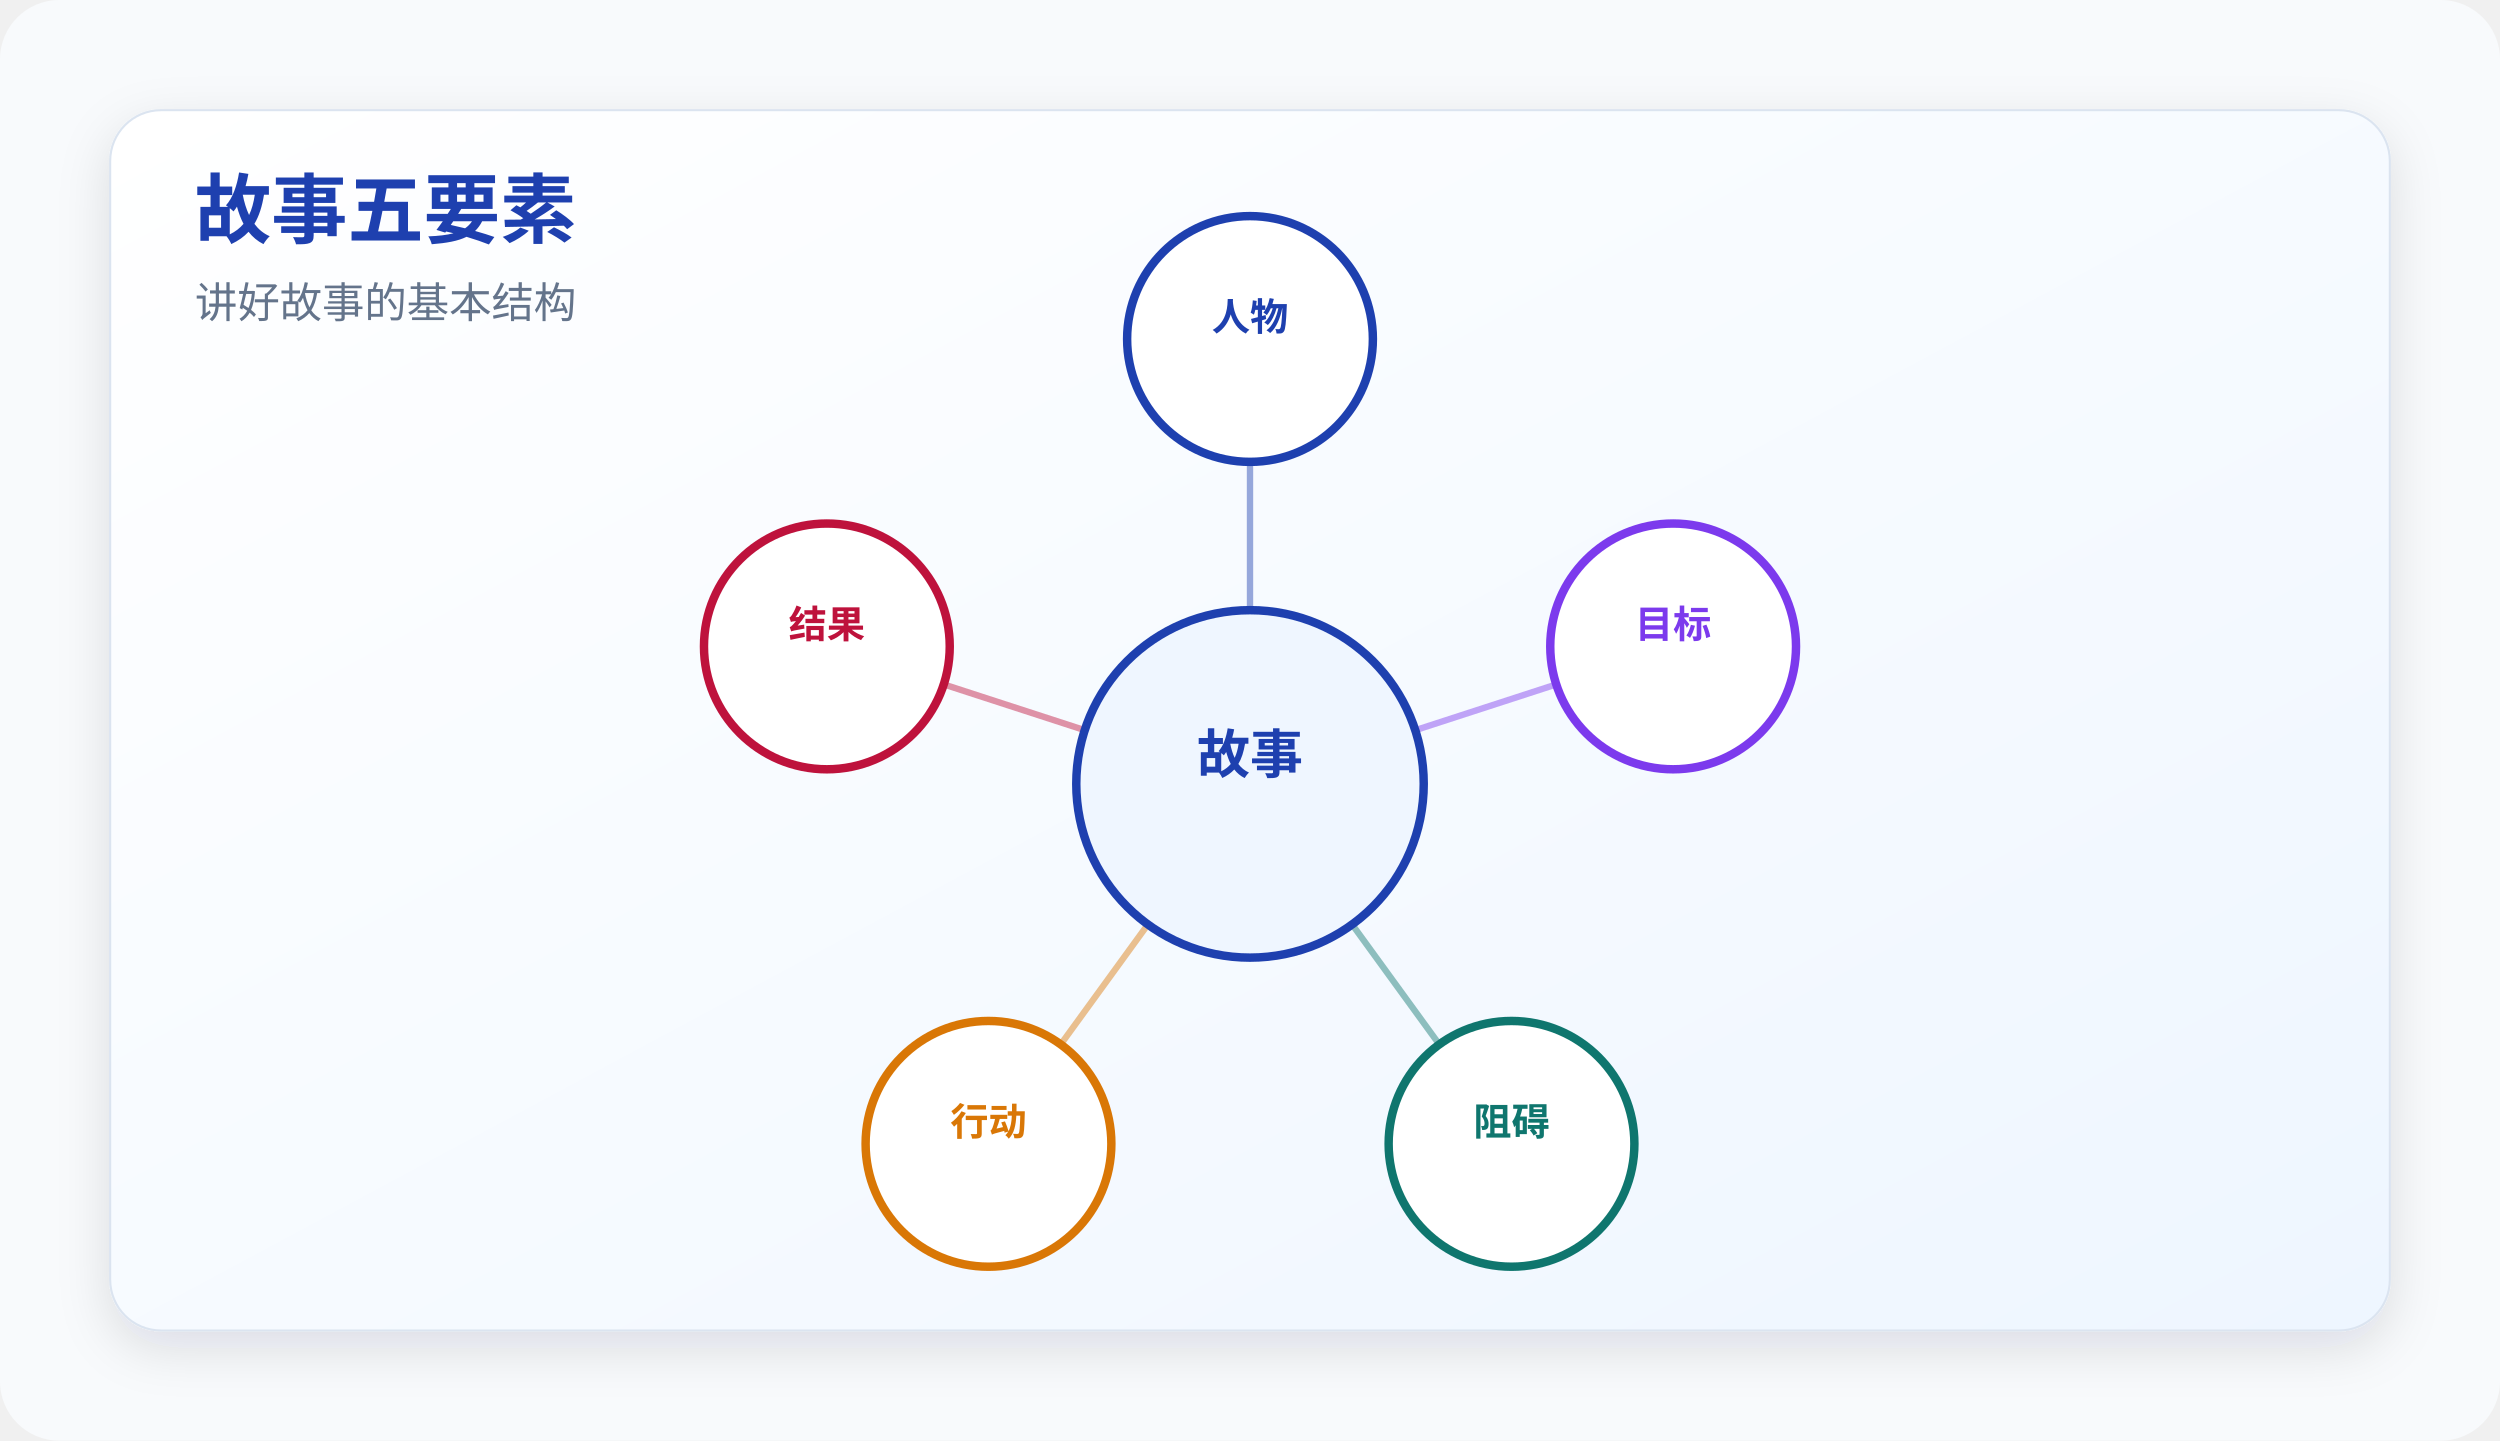
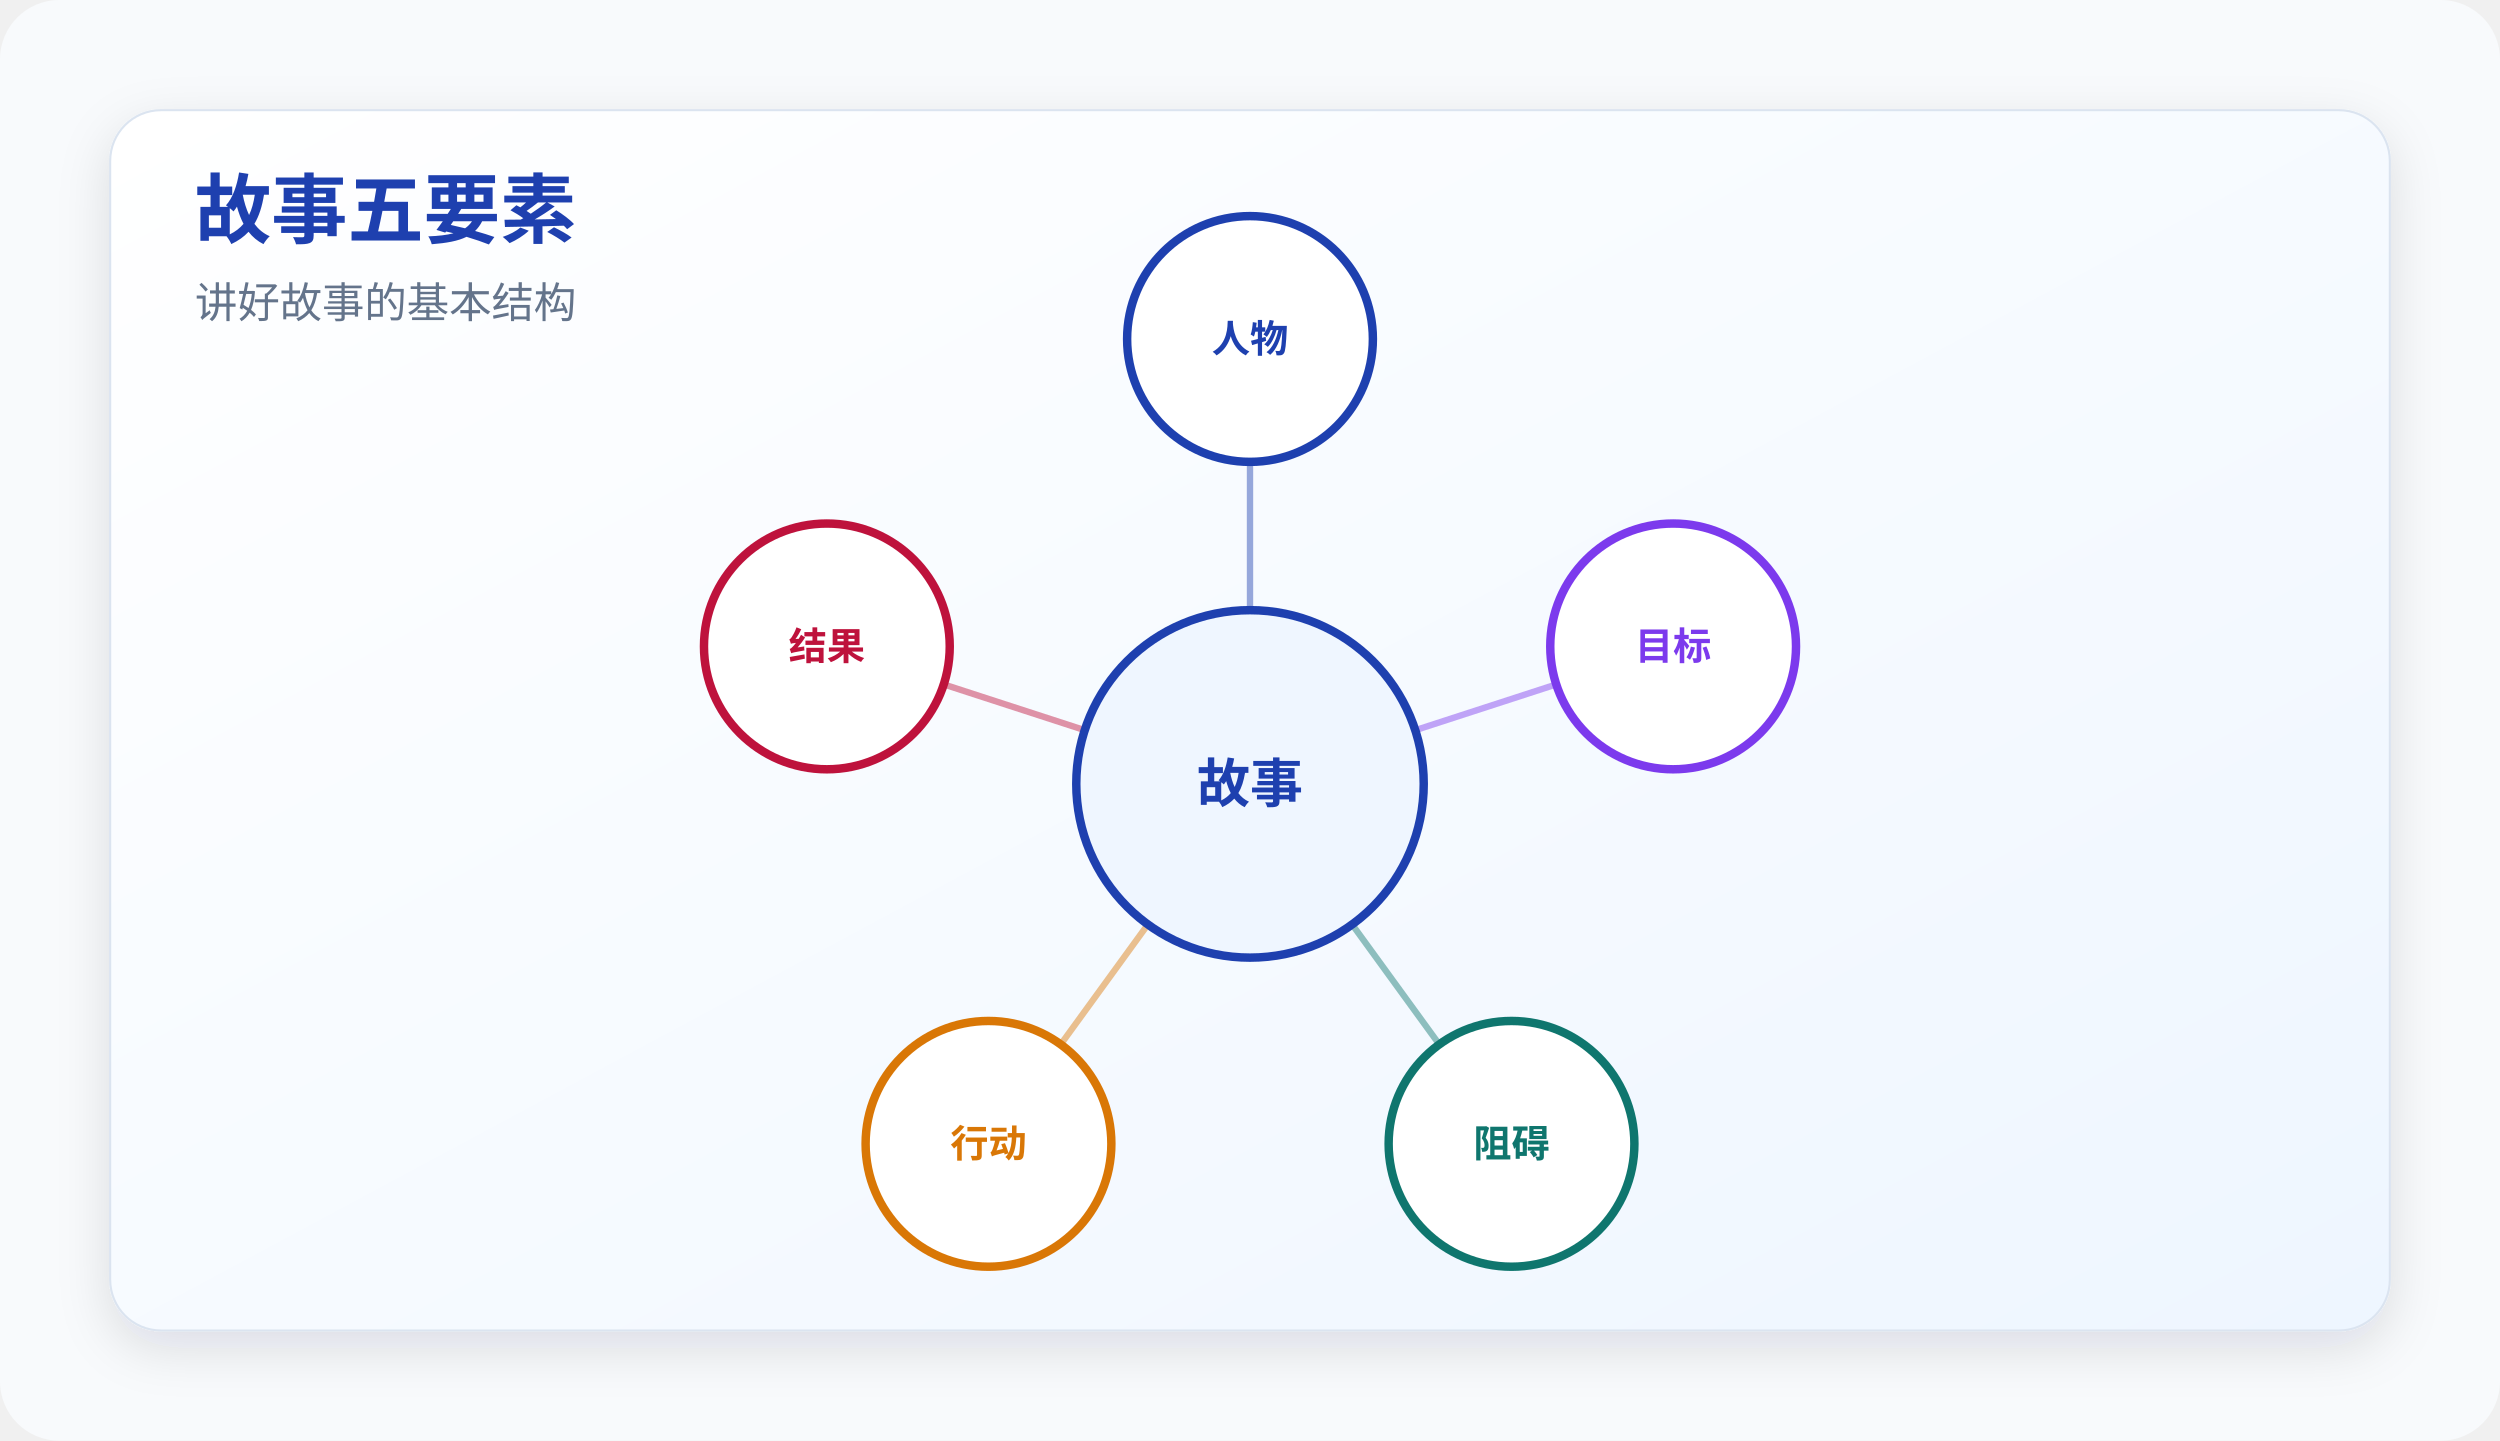
<svg xmlns="http://www.w3.org/2000/svg" width="1180" height="680" viewBox="0 0 1180 680" role="img" aria-label="故事五要素">
  <defs>
    <linearGradient id="bg" x1="0" y1="0" x2="1" y2="1">
      <stop offset="0" stop-color="#ffffff" />
      <stop offset="1" stop-color="#eef6ff" />
    </linearGradient>
    <filter id="shadow" x="-20%" y="-20%" width="140%" height="140%">
      <feDropShadow dx="0" dy="8" stdDeviation="12" flood-color="#0f172a" flood-opacity="0.12" />
    </filter>
  </defs>
  <rect width="1180" height="680" rx="28" fill="#f8fafc" />
  <rect x="52" y="52" width="1076" height="576" rx="24" fill="url(#bg)" stroke="#dbe4f0" filter="url(#shadow)" />
  <text x="92" y="112" text-anchor="start" font-family="-apple-system,BlinkMacSystemFont,'Segoe UI','Microsoft YaHei',Arial,sans-serif" font-size="36" font-weight="800" fill="#1e40af">故事五要素</text>
  <text x="92" y="150" text-anchor="start" font-family="-apple-system,BlinkMacSystemFont,'Segoe UI','Microsoft YaHei',Arial,sans-serif" font-size="20" font-weight="500" fill="#64748b">讲好故事的基本结构</text>
  <path d="M590 370 L590 160" stroke="#1e40af" stroke-width="3" opacity="0.45" />
  <circle cx="590" cy="160" r="58" fill="#fff" stroke="#1e40af" stroke-width="4" />
-   <text x="590" y="156" text-anchor="middle" font-family="-apple-system,BlinkMacSystemFont,'Segoe UI','Microsoft YaHei',Arial,sans-serif" font-size="18" font-weight="800" fill="#1e40af">人物</text>
+   <text x="590" y="160" text-anchor="middle" dominant-baseline="middle" font-family="-apple-system,BlinkMacSystemFont,'Segoe UI','Microsoft YaHei',Arial,sans-serif" font-size="18" font-weight="800" fill="#1e40af">人物</text>
  <path d="M590 370 L789.722 305.106" stroke="#7c3aed" stroke-width="3" opacity="0.45" />
  <circle cx="789.722" cy="305.106" r="58" fill="#fff" stroke="#7c3aed" stroke-width="4" />
-   <text x="789.722" y="301.106" text-anchor="middle" font-family="-apple-system,BlinkMacSystemFont,'Segoe UI','Microsoft YaHei',Arial,sans-serif" font-size="18" font-weight="800" fill="#7c3aed">目标</text>
+   <text x="789.722" y="305.106" text-anchor="middle" dominant-baseline="middle" font-family="-apple-system,BlinkMacSystemFont,'Segoe UI','Microsoft YaHei',Arial,sans-serif" font-size="18" font-weight="800" fill="#7c3aed">目标</text>
  <path d="M590 370 L713.435 539.894" stroke="#0f766e" stroke-width="3" opacity="0.45" />
  <circle cx="713.435" cy="539.894" r="58" fill="#fff" stroke="#0f766e" stroke-width="4" />
-   <text x="713.435" y="535.894" text-anchor="middle" font-family="-apple-system,BlinkMacSystemFont,'Segoe UI','Microsoft YaHei',Arial,sans-serif" font-size="18" font-weight="800" fill="#0f766e">阻碍</text>
+   <text x="713.435" y="539.894" text-anchor="middle" dominant-baseline="middle" font-family="-apple-system,BlinkMacSystemFont,'Segoe UI','Microsoft YaHei',Arial,sans-serif" font-size="18" font-weight="800" fill="#0f766e">阻碍</text>
  <path d="M590 370 L466.565 539.894" stroke="#d97706" stroke-width="3" opacity="0.45" />
  <circle cx="466.565" cy="539.894" r="58" fill="#fff" stroke="#d97706" stroke-width="4" />
-   <text x="466.565" y="535.894" text-anchor="middle" font-family="-apple-system,BlinkMacSystemFont,'Segoe UI','Microsoft YaHei',Arial,sans-serif" font-size="18" font-weight="800" fill="#d97706">行动</text>
+   <text x="466.565" y="539.894" text-anchor="middle" dominant-baseline="middle" font-family="-apple-system,BlinkMacSystemFont,'Segoe UI','Microsoft YaHei',Arial,sans-serif" font-size="18" font-weight="800" fill="#d97706">行动</text>
  <path d="M590 370 L390.278 305.106" stroke="#be123c" stroke-width="3" opacity="0.45" />
  <circle cx="390.278" cy="305.106" r="58" fill="#fff" stroke="#be123c" stroke-width="4" />
-   <text x="390.278" y="301.106" text-anchor="middle" font-family="-apple-system,BlinkMacSystemFont,'Segoe UI','Microsoft YaHei',Arial,sans-serif" font-size="18" font-weight="800" fill="#be123c">结果</text>
+   <text x="390.278" y="305.106" text-anchor="middle" dominant-baseline="middle" font-family="-apple-system,BlinkMacSystemFont,'Segoe UI','Microsoft YaHei',Arial,sans-serif" font-size="18" font-weight="800" fill="#be123c">结果</text>
  <circle cx="590" cy="370" r="82" fill="#eff6ff" stroke="#1e40af" stroke-width="4" />
-   <text x="590" y="365" text-anchor="middle" font-family="-apple-system,BlinkMacSystemFont,'Segoe UI','Microsoft YaHei',Arial,sans-serif" font-size="25" font-weight="800" fill="#1e40af">故事</text>
+   <text x="590" y="370" text-anchor="middle" dominant-baseline="middle" font-family="-apple-system,BlinkMacSystemFont,'Segoe UI','Microsoft YaHei',Arial,sans-serif" font-size="25" font-weight="800" fill="#1e40af">故事</text>
</svg>
